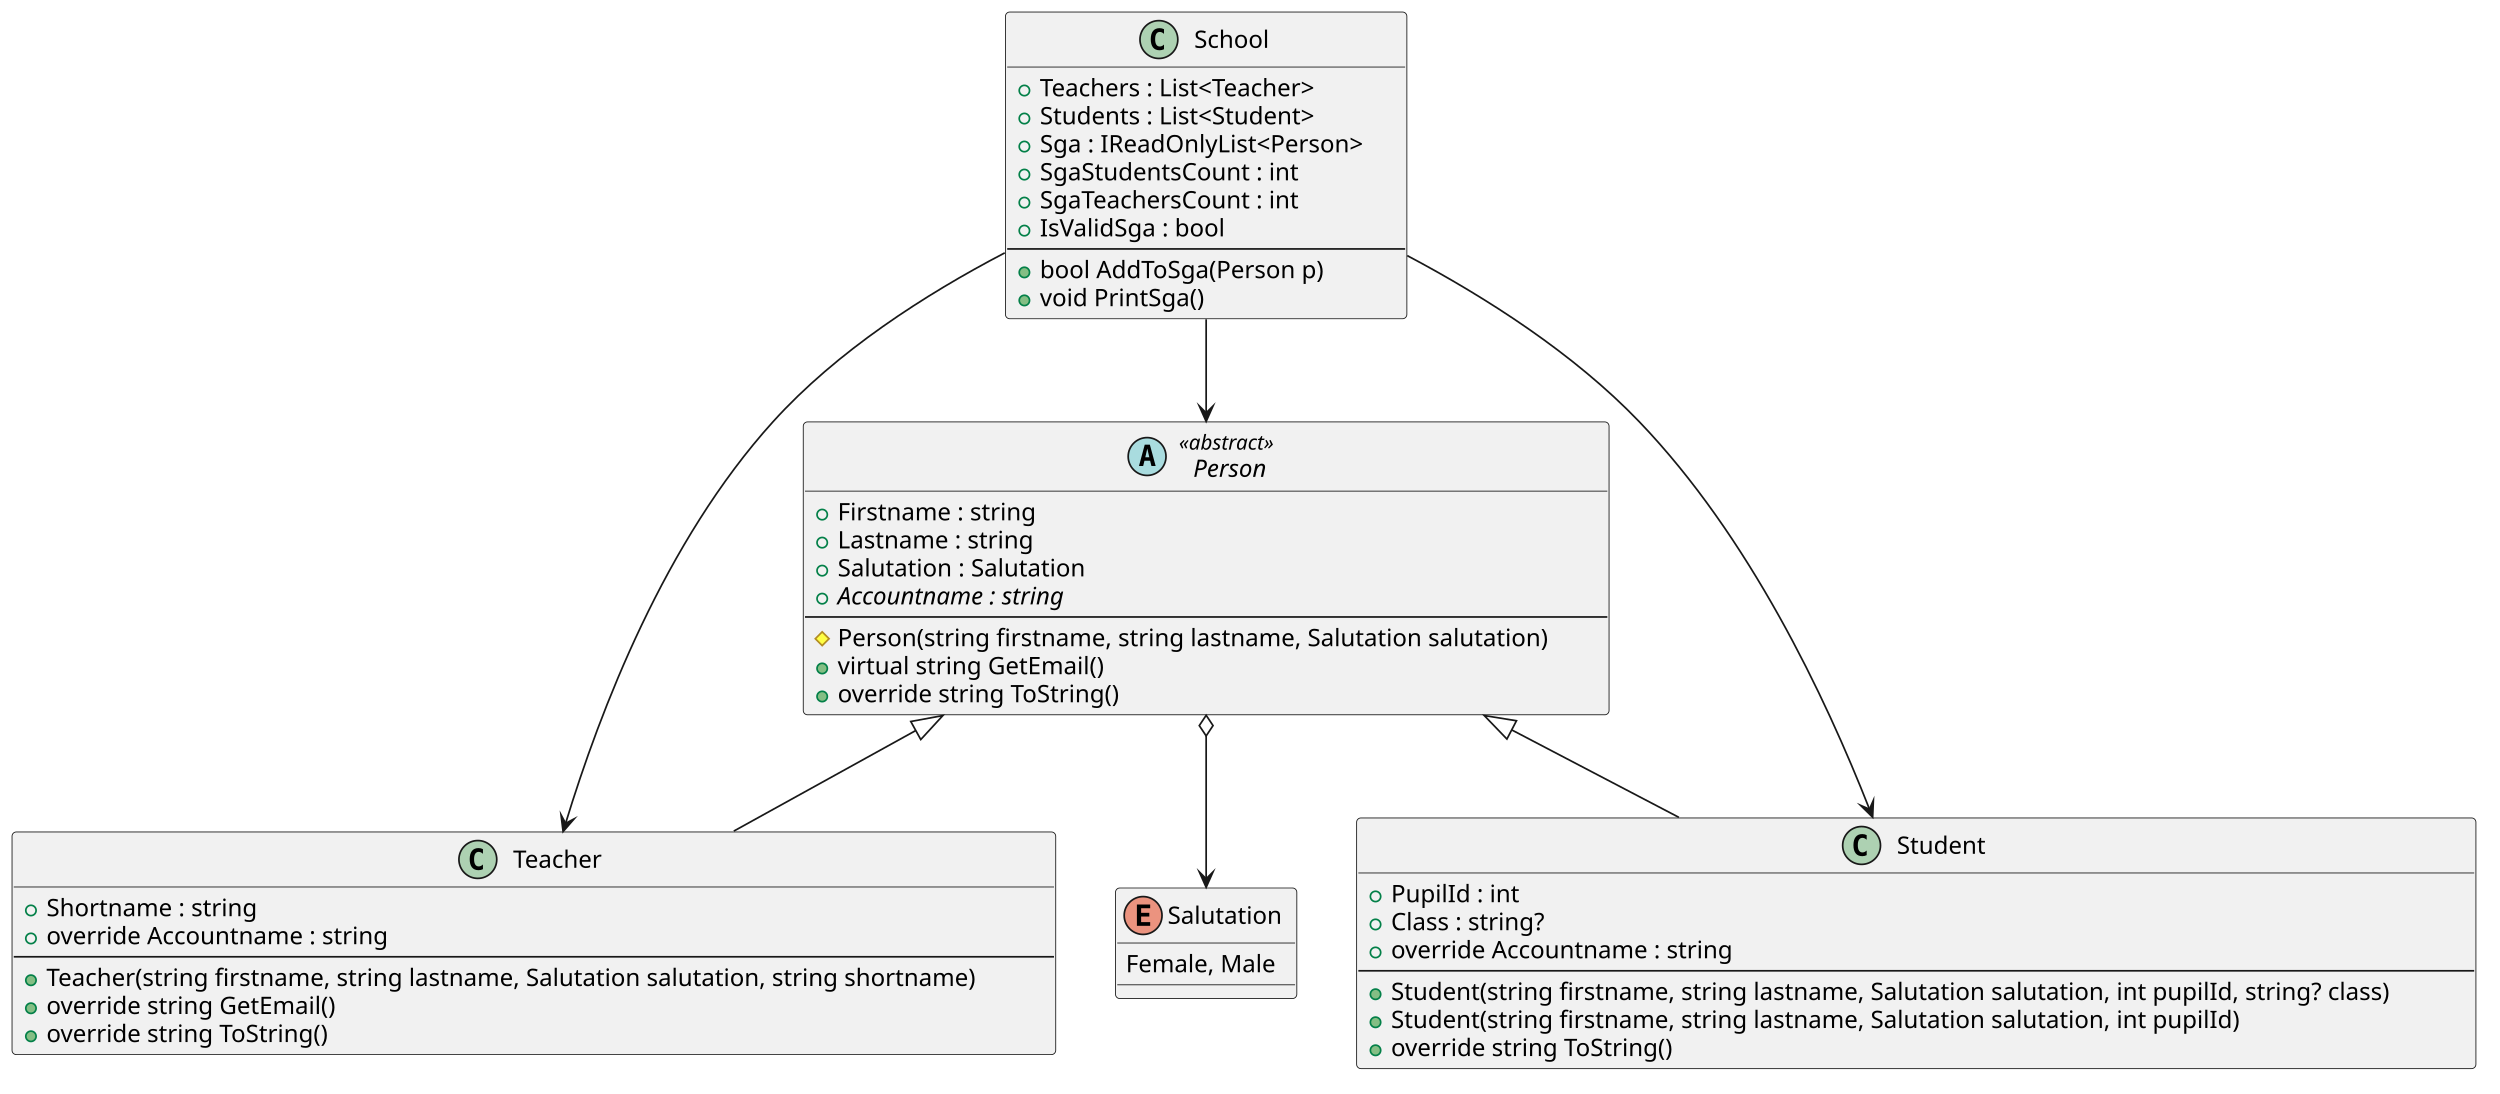
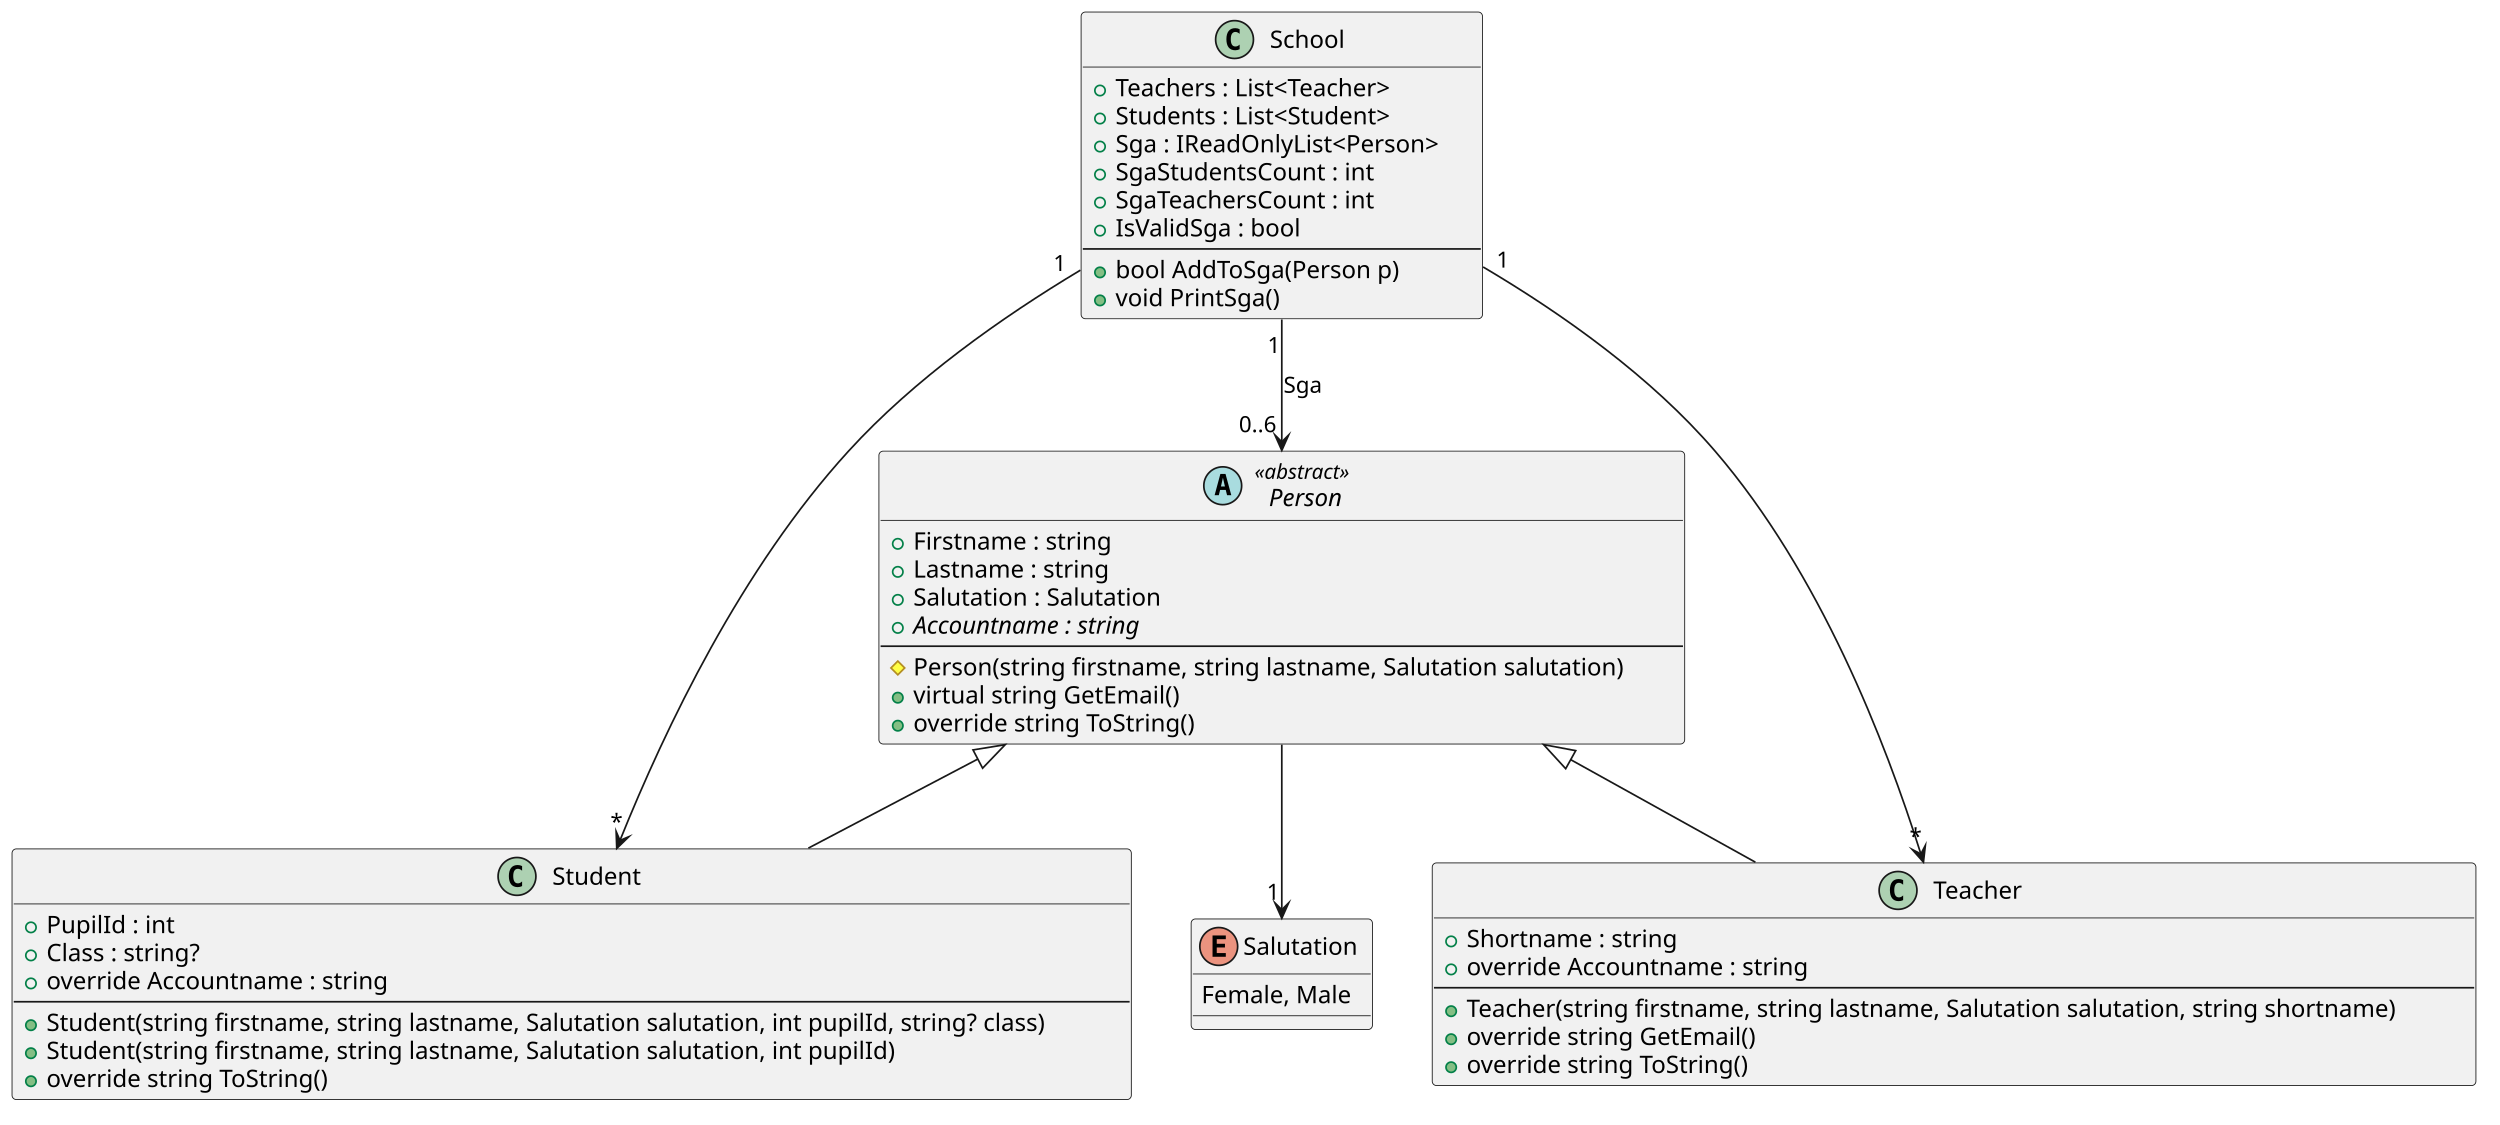
- <svg xmlns="http://www.w3.org/2000/svg" contentStyleType="text/css" data-diagram-type="CLASS" height="636px" preserveAspectRatio="none" style="width:1454px;height:636px;background:#FFFFFF;" version="1.1" viewBox="0 0 1454 636" width="1454px" zoomAndPan="magnify">
+ <svg xmlns="http://www.w3.org/2000/svg" contentStyleType="text/css" data-diagram-type="CLASS" height="654px" preserveAspectRatio="none" style="width:1454px;height:654px;background:#FFFFFF;" version="1.1" viewBox="0 0 1454 654" width="1454px" zoomAndPan="magnify">
  <defs />
  <g>
    <g class="entity" data-qualified-name="Salutation" data-source-line="1" id="ent0001">
-       <rect fill="#F1F1F1" height="64.297" rx="2.5" ry="2.5" style="stroke:#181818;stroke-width:0.5;" width="105.447" x="648.78" y="516.46" />
-       <ellipse cx="664.83" cy="532.46" fill="#EB937F" rx="11" ry="11" style="stroke:#181818;stroke-width:1;" />
-       <path d="M668.939,538.46 L661.221,538.46 L661.221,526.069 L668.939,526.069 L668.939,528.226 L663.674,528.226 L663.674,530.898 L668.439,530.898 L668.439,533.054 L663.674,533.054 L663.674,536.304 L668.939,536.304 L668.939,538.46 Z " fill="#000000" />
-       <text fill="#000000" font-family="sans-serif" font-size="14" lengthAdjust="spacing" textLength="71.114" x="679.063" y="537.307">Salutation</text>
-       <line style="stroke:#181818;stroke-width:0.5;" x1="649.78" x2="753.227" y1="548.46" y2="548.46" />
-       <text fill="#000000" font-family="sans-serif" font-size="14" lengthAdjust="spacing" textLength="93.447" x="654.78" y="565.455">Female, Male</text>
-       <line style="stroke:#181818;stroke-width:0.5;" x1="649.78" x2="753.227" y1="572.757" y2="572.757" />
+       <rect fill="#F1F1F1" height="64.297" rx="2.5" ry="2.5" style="stroke:#181818;stroke-width:0.5;" width="105.447" x="692.77" y="534.46" />
+       <ellipse cx="708.82" cy="550.46" fill="#EB937F" rx="11" ry="11" style="stroke:#181818;stroke-width:1;" />
+       <path d="M712.929,556.46 L705.211,556.46 L705.211,544.069 L712.929,544.069 L712.929,546.226 L707.664,546.226 L707.664,548.898 L712.429,548.898 L712.429,551.054 L707.664,551.054 L707.664,554.304 L712.929,554.304 L712.929,556.46 Z " fill="#000000" />
+       <text fill="#000000" font-family="sans-serif" font-size="14" lengthAdjust="spacing" textLength="71.114" x="723.053" y="555.307">Salutation</text>
+       <line style="stroke:#181818;stroke-width:0.5;" x1="693.77" x2="797.217" y1="566.46" y2="566.46" />
+       <text fill="#000000" font-family="sans-serif" font-size="14" lengthAdjust="spacing" textLength="93.447" x="698.77" y="583.455">Female, Male</text>
+       <line style="stroke:#181818;stroke-width:0.5;" x1="693.77" x2="797.217" y1="590.757" y2="590.757" />
    </g>
    <g class="entity" data-qualified-name="Person" data-source-line="5" id="ent0002">
-       <rect fill="#F1F1F1" height="170.344" rx="2.5" ry="2.5" style="stroke:#181818;stroke-width:0.5;" width="468.647" x="467.18" y="245.38" />
-       <ellipse cx="667.153" cy="265.513" fill="#A9DCDF" rx="11" ry="11" style="stroke:#181818;stroke-width:1;" />
-       <path d="M667.263,260.857 L666.106,265.935 L668.434,265.935 L667.263,260.857 Z M665.778,258.622 L668.763,258.622 L672.122,271.013 L669.669,271.013 L668.903,267.95 L665.622,267.95 L664.872,271.013 L662.434,271.013 L665.778,258.622 Z " fill="#000000" />
-       <text fill="#000000" font-family="sans-serif" font-size="12" font-style="italic" lengthAdjust="spacing" textLength="64.201" x="685.653" y="261.519">«abstract»</text>
-       <text fill="#000000" font-family="sans-serif" font-size="14" font-style="italic" lengthAdjust="spacing" textLength="47.544" x="693.982" y="277.344">Person</text>
-       <line style="stroke:#181818;stroke-width:0.5;" x1="468.18" x2="934.827" y1="285.646" y2="285.646" />
+       <rect fill="#F1F1F1" height="170.344" rx="2.5" ry="2.5" style="stroke:#181818;stroke-width:0.5;" width="468.647" x="511.17" y="262.38" />
+       <ellipse cx="711.143" cy="282.513" fill="#A9DCDF" rx="11" ry="11" style="stroke:#181818;stroke-width:1;" />
+       <path d="M711.253,277.857 L710.096,282.935 L712.424,282.935 L711.253,277.857 Z M709.768,275.622 L712.753,275.622 L716.112,288.013 L713.659,288.013 L712.893,284.95 L709.612,284.95 L708.862,288.013 L706.424,288.013 L709.768,275.622 Z " fill="#000000" />
+       <text fill="#000000" font-family="sans-serif" font-size="12" font-style="italic" lengthAdjust="spacing" textLength="64.201" x="729.643" y="278.519">«abstract»</text>
+       <text fill="#000000" font-family="sans-serif" font-size="14" font-style="italic" lengthAdjust="spacing" textLength="47.544" x="737.972" y="294.344">Person</text>
+       <line style="stroke:#181818;stroke-width:0.5;" x1="512.17" x2="978.817" y1="302.646" y2="302.646" />
      <g data-visibility-modifier="PUBLIC_FIELD">
-         <ellipse cx="478.18" cy="299.294" fill="none" rx="3" ry="3" style="stroke:#038048;stroke-width:1;" />
+         <ellipse cx="522.17" cy="316.294" fill="none" rx="3" ry="3" style="stroke:#038048;stroke-width:1;" />
      </g>
-       <text fill="#000000" font-family="sans-serif" font-size="14" lengthAdjust="spacing" textLength="123.99" x="487.18" y="302.641">Firstname : string</text>
+       <text fill="#000000" font-family="sans-serif" font-size="14" lengthAdjust="spacing" textLength="123.99" x="531.17" y="319.641">Firstname : string</text>
      <g data-visibility-modifier="PUBLIC_FIELD">
-         <ellipse cx="478.18" cy="315.591" fill="none" rx="3" ry="3" style="stroke:#038048;stroke-width:1;" />
+         <ellipse cx="522.17" cy="332.591" fill="none" rx="3" ry="3" style="stroke:#038048;stroke-width:1;" />
      </g>
-       <text fill="#000000" font-family="sans-serif" font-size="14" lengthAdjust="spacing" textLength="122.671" x="487.18" y="318.938">Lastname : string</text>
+       <text fill="#000000" font-family="sans-serif" font-size="14" lengthAdjust="spacing" textLength="122.671" x="531.17" y="335.938">Lastname : string</text>
      <g data-visibility-modifier="PUBLIC_FIELD">
-         <ellipse cx="478.18" cy="331.888" fill="none" rx="3" ry="3" style="stroke:#038048;stroke-width:1;" />
+         <ellipse cx="522.17" cy="348.888" fill="none" rx="3" ry="3" style="stroke:#038048;stroke-width:1;" />
      </g>
-       <text fill="#000000" font-family="sans-serif" font-size="14" lengthAdjust="spacing" textLength="155.846" x="487.18" y="335.235">Salutation : Salutation</text>
+       <text fill="#000000" font-family="sans-serif" font-size="14" lengthAdjust="spacing" textLength="155.846" x="531.17" y="352.235">Salutation : Salutation</text>
      <g data-visibility-modifier="PUBLIC_FIELD">
-         <ellipse cx="478.18" cy="348.185" fill="none" rx="3" ry="3" style="stroke:#038048;stroke-width:1;" />
+         <ellipse cx="522.17" cy="365.185" fill="none" rx="3" ry="3" style="stroke:#038048;stroke-width:1;" />
      </g>
-       <text fill="#000000" font-family="sans-serif" font-size="14" font-style="italic" lengthAdjust="spacing" textLength="150.281" x="487.18" y="351.531">Accountname : string</text>
-       <line style="stroke:#181818;stroke-width:1;" x1="468.18" x2="934.827" y1="358.833" y2="358.833" />
+       <text fill="#000000" font-family="sans-serif" font-size="14" font-style="italic" lengthAdjust="spacing" textLength="150.281" x="531.17" y="368.531">Accountname : string</text>
+       <line style="stroke:#181818;stroke-width:1;" x1="512.17" x2="978.817" y1="375.833" y2="375.833" />
      <g data-visibility-modifier="PROTECTED_METHOD">
-         <polygon fill="#FFFF44" points="478.18,367.482,482.18,371.482,478.18,375.482,474.18,371.482" style="stroke:#B38D22;stroke-width:1;stroke-linejoin:miter;stroke-miterlimit:10;" />
+         <polygon fill="#FFFF44" points="522.17,384.482,526.17,388.482,522.17,392.482,518.17,388.482" style="stroke:#B38D22;stroke-width:1;stroke-linejoin:miter;stroke-miterlimit:10;" />
      </g>
-       <text fill="#000000" font-family="sans-serif" font-size="14" lengthAdjust="spacing" textLength="442.647" x="487.18" y="375.828">Person(string firstname, string lastname, Salutation salutation)</text>
+       <text fill="#000000" font-family="sans-serif" font-size="14" lengthAdjust="spacing" textLength="442.647" x="531.17" y="392.828">Person(string firstname, string lastname, Salutation salutation)</text>
      <g data-visibility-modifier="PUBLIC_METHOD">
-         <ellipse cx="478.18" cy="388.778" fill="#84BE84" rx="3" ry="3" style="stroke:#038048;stroke-width:1;" />
+         <ellipse cx="522.17" cy="405.778" fill="#84BE84" rx="3" ry="3" style="stroke:#038048;stroke-width:1;" />
      </g>
-       <text fill="#000000" font-family="sans-serif" font-size="14" lengthAdjust="spacing" textLength="168.567" x="487.18" y="392.125">virtual string GetEmail()</text>
+       <text fill="#000000" font-family="sans-serif" font-size="14" lengthAdjust="spacing" textLength="168.567" x="531.17" y="409.125">virtual string GetEmail()</text>
      <g data-visibility-modifier="PUBLIC_METHOD">
-         <ellipse cx="478.18" cy="405.075" fill="#84BE84" rx="3" ry="3" style="stroke:#038048;stroke-width:1;" />
+         <ellipse cx="522.17" cy="422.075" fill="#84BE84" rx="3" ry="3" style="stroke:#038048;stroke-width:1;" />
      </g>
-       <text fill="#000000" font-family="sans-serif" font-size="14" lengthAdjust="spacing" textLength="177.276" x="487.18" y="408.422">override string ToString()</text>
+       <text fill="#000000" font-family="sans-serif" font-size="14" lengthAdjust="spacing" textLength="177.276" x="531.17" y="425.422">override string ToString()</text>
    </g>
    <g class="entity" data-qualified-name="Teacher" data-source-line="18" id="ent0004">
-       <rect fill="#F1F1F1" height="129.484" rx="2.5" ry="2.5" style="stroke:#181818;stroke-width:0.5;" width="607.007" x="7" y="483.87" />
-       <ellipse cx="277.912" cy="499.87" fill="#ADD1B2" rx="11" ry="11" style="stroke:#181818;stroke-width:1;" />
-       <path d="M280.88,505.511 Q280.302,505.808 279.662,505.948 Q279.021,506.104 278.318,506.104 Q275.818,506.104 274.49,504.464 Q273.177,502.808 273.177,499.683 Q273.177,496.558 274.49,494.901 Q275.818,493.245 278.318,493.245 Q279.021,493.245 279.662,493.401 Q280.318,493.558 280.88,493.854 L280.88,496.573 Q280.255,495.995 279.662,495.729 Q279.068,495.448 278.443,495.448 Q277.099,495.448 276.412,496.526 Q275.724,497.589 275.724,499.683 Q275.724,501.776 276.412,502.854 Q277.099,503.917 278.443,503.917 Q279.068,503.917 279.662,503.651 Q280.255,503.37 280.88,502.792 L280.88,505.511 Z " fill="#000000" />
-       <text fill="#000000" font-family="sans-serif" font-size="14" lengthAdjust="spacing" textLength="56.684" x="298.412" y="504.717">Teacher</text>
-       <line style="stroke:#181818;stroke-width:0.5;" x1="8" x2="613.007" y1="515.87" y2="515.87" />
+       <rect fill="#F1F1F1" height="129.484" rx="2.5" ry="2.5" style="stroke:#181818;stroke-width:0.5;" width="607.007" x="832.99" y="501.87" />
+       <ellipse cx="1103.902" cy="517.87" fill="#ADD1B2" rx="11" ry="11" style="stroke:#181818;stroke-width:1;" />
+       <path d="M1106.87,523.511 Q1106.292,523.808 1105.652,523.948 Q1105.011,524.104 1104.308,524.104 Q1101.808,524.104 1100.48,522.464 Q1099.167,520.808 1099.167,517.683 Q1099.167,514.558 1100.48,512.901 Q1101.808,511.245 1104.308,511.245 Q1105.011,511.245 1105.652,511.401 Q1106.308,511.558 1106.87,511.854 L1106.87,514.573 Q1106.245,513.995 1105.652,513.729 Q1105.058,513.448 1104.433,513.448 Q1103.089,513.448 1102.402,514.526 Q1101.714,515.589 1101.714,517.683 Q1101.714,519.776 1102.402,520.854 Q1103.089,521.917 1104.433,521.917 Q1105.058,521.917 1105.652,521.651 Q1106.245,521.37 1106.87,520.792 L1106.87,523.511 Z " fill="#000000" />
+       <text fill="#000000" font-family="sans-serif" font-size="14" lengthAdjust="spacing" textLength="56.684" x="1124.402" y="522.717">Teacher</text>
+       <line style="stroke:#181818;stroke-width:0.5;" x1="833.99" x2="1438.997" y1="533.87" y2="533.87" />
      <g data-visibility-modifier="PUBLIC_FIELD">
-         <ellipse cx="18" cy="529.518" fill="none" rx="3" ry="3" style="stroke:#038048;stroke-width:1;" />
+         <ellipse cx="843.99" cy="547.518" fill="none" rx="3" ry="3" style="stroke:#038048;stroke-width:1;" />
      </g>
-       <text fill="#000000" font-family="sans-serif" font-size="14" lengthAdjust="spacing" textLength="131.079" x="27" y="532.865">Shortname : string</text>
+       <text fill="#000000" font-family="sans-serif" font-size="14" lengthAdjust="spacing" textLength="131.079" x="852.99" y="550.865">Shortname : string</text>
      <g data-visibility-modifier="PUBLIC_FIELD">
-         <ellipse cx="18" cy="545.815" fill="none" rx="3" ry="3" style="stroke:#038048;stroke-width:1;" />
+         <ellipse cx="843.99" cy="563.815" fill="none" rx="3" ry="3" style="stroke:#038048;stroke-width:1;" />
      </g>
-       <text fill="#000000" font-family="sans-serif" font-size="14" lengthAdjust="spacing" textLength="213.097" x="27" y="549.162">override Accountname : string</text>
-       <line style="stroke:#181818;stroke-width:1;" x1="8" x2="613.007" y1="556.464" y2="556.464" />
+       <text fill="#000000" font-family="sans-serif" font-size="14" lengthAdjust="spacing" textLength="213.097" x="852.99" y="567.162">override Accountname : string</text>
+       <line style="stroke:#181818;stroke-width:1;" x1="833.99" x2="1438.997" y1="574.464" y2="574.464" />
      <g data-visibility-modifier="PUBLIC_METHOD">
-         <ellipse cx="18" cy="570.112" fill="#84BE84" rx="3" ry="3" style="stroke:#038048;stroke-width:1;" />
+         <ellipse cx="843.99" cy="588.112" fill="#84BE84" rx="3" ry="3" style="stroke:#038048;stroke-width:1;" />
      </g>
-       <text fill="#000000" font-family="sans-serif" font-size="14" lengthAdjust="spacing" textLength="581.007" x="27" y="573.459">Teacher(string firstname, string lastname, Salutation salutation, string shortname)</text>
+       <text fill="#000000" font-family="sans-serif" font-size="14" lengthAdjust="spacing" textLength="581.007" x="852.99" y="591.459">Teacher(string firstname, string lastname, Salutation salutation, string shortname)</text>
      <g data-visibility-modifier="PUBLIC_METHOD">
-         <ellipse cx="18" cy="586.409" fill="#84BE84" rx="3" ry="3" style="stroke:#038048;stroke-width:1;" />
+         <ellipse cx="843.99" cy="604.409" fill="#84BE84" rx="3" ry="3" style="stroke:#038048;stroke-width:1;" />
      </g>
-       <text fill="#000000" font-family="sans-serif" font-size="14" lengthAdjust="spacing" textLength="182.171" x="27" y="589.756">override string GetEmail()</text>
+       <text fill="#000000" font-family="sans-serif" font-size="14" lengthAdjust="spacing" textLength="182.171" x="852.99" y="607.756">override string GetEmail()</text>
      <g data-visibility-modifier="PUBLIC_METHOD">
-         <ellipse cx="18" cy="602.706" fill="#84BE84" rx="3" ry="3" style="stroke:#038048;stroke-width:1;" />
+         <ellipse cx="843.99" cy="620.706" fill="#84BE84" rx="3" ry="3" style="stroke:#038048;stroke-width:1;" />
      </g>
-       <text fill="#000000" font-family="sans-serif" font-size="14" lengthAdjust="spacing" textLength="177.276" x="27" y="606.053">override string ToString()</text>
+       <text fill="#000000" font-family="sans-serif" font-size="14" lengthAdjust="spacing" textLength="177.276" x="852.99" y="624.053">override string ToString()</text>
    </g>
    <g class="entity" data-qualified-name="Student" data-source-line="28" id="ent0005">
-       <rect fill="#F1F1F1" height="145.781" rx="2.5" ry="2.5" style="stroke:#181818;stroke-width:0.5;" width="650.982" x="789.01" y="475.72" />
-       <ellipse cx="1082.696" cy="491.72" fill="#ADD1B2" rx="11" ry="11" style="stroke:#181818;stroke-width:1;" />
-       <path d="M1085.664,497.361 Q1085.086,497.658 1084.446,497.798 Q1083.805,497.954 1083.102,497.954 Q1080.602,497.954 1079.274,496.314 Q1077.961,494.658 1077.961,491.533 Q1077.961,488.408 1079.274,486.751 Q1080.602,485.095 1083.102,485.095 Q1083.805,485.095 1084.446,485.251 Q1085.102,485.408 1085.664,485.704 L1085.664,488.423 Q1085.039,487.845 1084.446,487.579 Q1083.852,487.298 1083.227,487.298 Q1081.883,487.298 1081.196,488.376 Q1080.508,489.439 1080.508,491.533 Q1080.508,493.626 1081.196,494.704 Q1081.883,495.767 1083.227,495.767 Q1083.852,495.767 1084.446,495.501 Q1085.039,495.22 1085.664,494.642 L1085.664,497.361 Z " fill="#000000" />
-       <text fill="#000000" font-family="sans-serif" font-size="14" lengthAdjust="spacing" textLength="55.111" x="1103.196" y="496.567">Student</text>
-       <line style="stroke:#181818;stroke-width:0.5;" x1="790.01" x2="1438.992" y1="507.72" y2="507.72" />
+       <rect fill="#F1F1F1" height="145.781" rx="2.5" ry="2.5" style="stroke:#181818;stroke-width:0.5;" width="650.982" x="7" y="493.72" />
+       <ellipse cx="300.685" cy="509.72" fill="#ADD1B2" rx="11" ry="11" style="stroke:#181818;stroke-width:1;" />
+       <path d="M303.654,515.361 Q303.076,515.658 302.435,515.798 Q301.795,515.954 301.092,515.954 Q298.592,515.954 297.264,514.314 Q295.951,512.658 295.951,509.533 Q295.951,506.408 297.264,504.751 Q298.592,503.095 301.092,503.095 Q301.795,503.095 302.435,503.251 Q303.092,503.408 303.654,503.704 L303.654,506.423 Q303.029,505.845 302.435,505.579 Q301.842,505.298 301.217,505.298 Q299.873,505.298 299.185,506.376 Q298.498,507.439 298.498,509.533 Q298.498,511.626 299.185,512.704 Q299.873,513.767 301.217,513.767 Q301.842,513.767 302.435,513.501 Q303.029,513.22 303.654,512.642 L303.654,515.361 Z " fill="#000000" />
+       <text fill="#000000" font-family="sans-serif" font-size="14" lengthAdjust="spacing" textLength="55.111" x="321.185" y="514.567">Student</text>
+       <line style="stroke:#181818;stroke-width:0.5;" x1="8" x2="656.982" y1="525.72" y2="525.72" />
      <g data-visibility-modifier="PUBLIC_FIELD">
-         <ellipse cx="800.01" cy="521.368" fill="none" rx="3" ry="3" style="stroke:#038048;stroke-width:1;" />
+         <ellipse cx="18" cy="539.368" fill="none" rx="3" ry="3" style="stroke:#038048;stroke-width:1;" />
      </g>
-       <text fill="#000000" font-family="sans-serif" font-size="14" lengthAdjust="spacing" textLength="78.866" x="809.01" y="524.715">PupilId : int</text>
+       <text fill="#000000" font-family="sans-serif" font-size="14" lengthAdjust="spacing" textLength="78.866" x="27" y="542.715">PupilId : int</text>
      <g data-visibility-modifier="PUBLIC_FIELD">
-         <ellipse cx="800.01" cy="537.665" fill="none" rx="3" ry="3" style="stroke:#038048;stroke-width:1;" />
+         <ellipse cx="18" cy="555.665" fill="none" rx="3" ry="3" style="stroke:#038048;stroke-width:1;" />
      </g>
-       <text fill="#000000" font-family="sans-serif" font-size="14" lengthAdjust="spacing" textLength="98.068" x="809.01" y="541.012">Class : string?</text>
+       <text fill="#000000" font-family="sans-serif" font-size="14" lengthAdjust="spacing" textLength="98.068" x="27" y="559.012">Class : string?</text>
      <g data-visibility-modifier="PUBLIC_FIELD">
-         <ellipse cx="800.01" cy="553.962" fill="none" rx="3" ry="3" style="stroke:#038048;stroke-width:1;" />
+         <ellipse cx="18" cy="571.962" fill="none" rx="3" ry="3" style="stroke:#038048;stroke-width:1;" />
      </g>
-       <text fill="#000000" font-family="sans-serif" font-size="14" lengthAdjust="spacing" textLength="213.097" x="809.01" y="557.309">override Accountname : string</text>
-       <line style="stroke:#181818;stroke-width:1;" x1="790.01" x2="1438.992" y1="564.611" y2="564.611" />
+       <text fill="#000000" font-family="sans-serif" font-size="14" lengthAdjust="spacing" textLength="213.097" x="27" y="575.309">override Accountname : string</text>
+       <line style="stroke:#181818;stroke-width:1;" x1="8" x2="656.982" y1="582.611" y2="582.611" />
      <g data-visibility-modifier="PUBLIC_METHOD">
-         <ellipse cx="800.01" cy="578.259" fill="#84BE84" rx="3" ry="3" style="stroke:#038048;stroke-width:1;" />
+         <ellipse cx="18" cy="596.259" fill="#84BE84" rx="3" ry="3" style="stroke:#038048;stroke-width:1;" />
      </g>
-       <text fill="#000000" font-family="sans-serif" font-size="14" lengthAdjust="spacing" textLength="624.982" x="809.01" y="581.606">Student(string firstname, string lastname, Salutation salutation, int pupilId, string? class)</text>
+       <text fill="#000000" font-family="sans-serif" font-size="14" lengthAdjust="spacing" textLength="624.982" x="27" y="599.606">Student(string firstname, string lastname, Salutation salutation, int pupilId, string? class)</text>
      <g data-visibility-modifier="PUBLIC_METHOD">
-         <ellipse cx="800.01" cy="594.556" fill="#84BE84" rx="3" ry="3" style="stroke:#038048;stroke-width:1;" />
+         <ellipse cx="18" cy="612.556" fill="#84BE84" rx="3" ry="3" style="stroke:#038048;stroke-width:1;" />
      </g>
-       <text fill="#000000" font-family="sans-serif" font-size="14" lengthAdjust="spacing" textLength="529.259" x="809.01" y="597.903">Student(string firstname, string lastname, Salutation salutation, int pupilId)</text>
+       <text fill="#000000" font-family="sans-serif" font-size="14" lengthAdjust="spacing" textLength="529.259" x="27" y="615.903">Student(string firstname, string lastname, Salutation salutation, int pupilId)</text>
      <g data-visibility-modifier="PUBLIC_METHOD">
-         <ellipse cx="800.01" cy="610.853" fill="#84BE84" rx="3" ry="3" style="stroke:#038048;stroke-width:1;" />
+         <ellipse cx="18" cy="628.853" fill="#84BE84" rx="3" ry="3" style="stroke:#038048;stroke-width:1;" />
      </g>
-       <text fill="#000000" font-family="sans-serif" font-size="14" lengthAdjust="spacing" textLength="177.276" x="809.01" y="614.199">override string ToString()</text>
+       <text fill="#000000" font-family="sans-serif" font-size="14" lengthAdjust="spacing" textLength="177.276" x="27" y="632.199">override string ToString()</text>
    </g>
    <g class="entity" data-qualified-name="School" data-source-line="42" id="ent0010">
-       <rect fill="#F1F1F1" height="178.375" rx="2.5" ry="2.5" style="stroke:#181818;stroke-width:0.5;" width="233.45" x="584.78" y="7" />
-       <ellipse cx="674.016" cy="23" fill="#ADD1B2" rx="11" ry="11" style="stroke:#181818;stroke-width:1;" />
-       <path d="M676.985,28.641 Q676.407,28.938 675.766,29.078 Q675.126,29.234 674.423,29.234 Q671.923,29.234 670.595,27.594 Q669.282,25.938 669.282,22.812 Q669.282,19.688 670.595,18.031 Q671.923,16.375 674.423,16.375 Q675.126,16.375 675.766,16.531 Q676.423,16.688 676.985,16.984 L676.985,19.703 Q676.36,19.125 675.766,18.859 Q675.173,18.578 674.548,18.578 Q673.204,18.578 672.516,19.656 Q671.829,20.719 671.829,22.812 Q671.829,24.906 672.516,25.984 Q673.204,27.047 674.548,27.047 Q675.173,27.047 675.766,26.781 Q676.36,26.5 676.985,25.922 L676.985,28.641 Z " fill="#000000" />
-       <text fill="#000000" font-family="sans-serif" font-size="14" lengthAdjust="spacing" textLength="46.477" x="694.516" y="27.847">School</text>
-       <line style="stroke:#181818;stroke-width:0.5;" x1="585.78" x2="817.23" y1="39" y2="39" />
+       <rect fill="#F1F1F1" height="178.375" rx="2.5" ry="2.5" style="stroke:#181818;stroke-width:0.5;" width="233.45" x="628.77" y="7" />
+       <ellipse cx="718.006" cy="23" fill="#ADD1B2" rx="11" ry="11" style="stroke:#181818;stroke-width:1;" />
+       <path d="M720.975,28.641 Q720.397,28.938 719.756,29.078 Q719.116,29.234 718.413,29.234 Q715.913,29.234 714.585,27.594 Q713.272,25.938 713.272,22.812 Q713.272,19.688 714.585,18.031 Q715.913,16.375 718.413,16.375 Q719.116,16.375 719.756,16.531 Q720.413,16.688 720.975,16.984 L720.975,19.703 Q720.35,19.125 719.756,18.859 Q719.163,18.578 718.538,18.578 Q717.194,18.578 716.506,19.656 Q715.819,20.719 715.819,22.812 Q715.819,24.906 716.506,25.984 Q717.194,27.047 718.538,27.047 Q719.163,27.047 719.756,26.781 Q720.35,26.5 720.975,25.922 L720.975,28.641 Z " fill="#000000" />
+       <text fill="#000000" font-family="sans-serif" font-size="14" lengthAdjust="spacing" textLength="46.477" x="738.506" y="27.847">School</text>
+       <line style="stroke:#181818;stroke-width:0.5;" x1="629.77" x2="861.22" y1="39" y2="39" />
      <g data-visibility-modifier="PUBLIC_FIELD">
-         <ellipse cx="595.78" cy="52.648" fill="none" rx="3" ry="3" style="stroke:#038048;stroke-width:1;" />
+         <ellipse cx="639.77" cy="52.648" fill="none" rx="3" ry="3" style="stroke:#038048;stroke-width:1;" />
      </g>
-       <text fill="#000000" font-family="sans-serif" font-size="14" lengthAdjust="spacing" textLength="182.212" x="604.78" y="55.995">Teachers : List&lt;Teacher&gt;</text>
+       <text fill="#000000" font-family="sans-serif" font-size="14" lengthAdjust="spacing" textLength="182.212" x="648.77" y="55.995">Teachers : List&lt;Teacher&gt;</text>
      <g data-visibility-modifier="PUBLIC_FIELD">
-         <ellipse cx="595.78" cy="68.945" fill="none" rx="3" ry="3" style="stroke:#038048;stroke-width:1;" />
+         <ellipse cx="639.77" cy="68.945" fill="none" rx="3" ry="3" style="stroke:#038048;stroke-width:1;" />
      </g>
-       <text fill="#000000" font-family="sans-serif" font-size="14" lengthAdjust="spacing" textLength="179.067" x="604.78" y="72.292">Students : List&lt;Student&gt;</text>
+       <text fill="#000000" font-family="sans-serif" font-size="14" lengthAdjust="spacing" textLength="179.067" x="648.77" y="72.292">Students : List&lt;Student&gt;</text>
      <g data-visibility-modifier="PUBLIC_FIELD">
-         <ellipse cx="595.78" cy="85.242" fill="none" rx="3" ry="3" style="stroke:#038048;stroke-width:1;" />
+         <ellipse cx="639.77" cy="85.242" fill="none" rx="3" ry="3" style="stroke:#038048;stroke-width:1;" />
      </g>
-       <text fill="#000000" font-family="sans-serif" font-size="14" lengthAdjust="spacing" textLength="207.45" x="604.78" y="88.589">Sga : IReadOnlyList&lt;Person&gt;</text>
+       <text fill="#000000" font-family="sans-serif" font-size="14" lengthAdjust="spacing" textLength="207.45" x="648.77" y="88.589">Sga : IReadOnlyList&lt;Person&gt;</text>
      <g data-visibility-modifier="PUBLIC_FIELD">
-         <ellipse cx="595.78" cy="101.539" fill="none" rx="3" ry="3" style="stroke:#038048;stroke-width:1;" />
+         <ellipse cx="639.77" cy="101.539" fill="none" rx="3" ry="3" style="stroke:#038048;stroke-width:1;" />
      </g>
-       <text fill="#000000" font-family="sans-serif" font-size="14" lengthAdjust="spacing" textLength="162.203" x="604.78" y="104.886">SgaStudentsCount : int</text>
+       <text fill="#000000" font-family="sans-serif" font-size="14" lengthAdjust="spacing" textLength="162.203" x="648.77" y="104.886">SgaStudentsCount : int</text>
      <g data-visibility-modifier="PUBLIC_FIELD">
-         <ellipse cx="595.78" cy="117.836" fill="none" rx="3" ry="3" style="stroke:#038048;stroke-width:1;" />
+         <ellipse cx="639.77" cy="117.836" fill="none" rx="3" ry="3" style="stroke:#038048;stroke-width:1;" />
      </g>
-       <text fill="#000000" font-family="sans-serif" font-size="14" lengthAdjust="spacing" textLength="163.775" x="604.78" y="121.183">SgaTeachersCount : int</text>
+       <text fill="#000000" font-family="sans-serif" font-size="14" lengthAdjust="spacing" textLength="163.775" x="648.77" y="121.183">SgaTeachersCount : int</text>
      <g data-visibility-modifier="PUBLIC_FIELD">
-         <ellipse cx="595.78" cy="134.133" fill="none" rx="3" ry="3" style="stroke:#038048;stroke-width:1;" />
+         <ellipse cx="639.77" cy="134.133" fill="none" rx="3" ry="3" style="stroke:#038048;stroke-width:1;" />
      </g>
-       <text fill="#000000" font-family="sans-serif" font-size="14" lengthAdjust="spacing" textLength="116.122" x="604.78" y="137.48">IsValidSga : bool</text>
-       <line style="stroke:#181818;stroke-width:1;" x1="585.78" x2="817.23" y1="144.781" y2="144.781" />
+       <text fill="#000000" font-family="sans-serif" font-size="14" lengthAdjust="spacing" textLength="116.122" x="648.77" y="137.48">IsValidSga : bool</text>
+       <line style="stroke:#181818;stroke-width:1;" x1="629.77" x2="861.22" y1="144.781" y2="144.781" />
      <g data-visibility-modifier="PUBLIC_METHOD">
-         <ellipse cx="595.78" cy="158.43" fill="#84BE84" rx="3" ry="3" style="stroke:#038048;stroke-width:1;" />
+         <ellipse cx="639.77" cy="158.43" fill="#84BE84" rx="3" ry="3" style="stroke:#038048;stroke-width:1;" />
      </g>
-       <text fill="#000000" font-family="sans-serif" font-size="14" lengthAdjust="spacing" textLength="176.982" x="604.78" y="161.776">bool AddToSga(Person p)</text>
+       <text fill="#000000" font-family="sans-serif" font-size="14" lengthAdjust="spacing" textLength="176.982" x="648.77" y="161.776">bool AddToSga(Person p)</text>
      <g data-visibility-modifier="PUBLIC_METHOD">
-         <ellipse cx="595.78" cy="174.727" fill="#84BE84" rx="3" ry="3" style="stroke:#038048;stroke-width:1;" />
+         <ellipse cx="639.77" cy="174.727" fill="#84BE84" rx="3" ry="3" style="stroke:#038048;stroke-width:1;" />
      </g>
-       <text fill="#000000" font-family="sans-serif" font-size="14" lengthAdjust="spacing" textLength="103.804" x="604.78" y="178.073">void PrintSga()</text>
+       <text fill="#000000" font-family="sans-serif" font-size="14" lengthAdjust="spacing" textLength="103.804" x="648.77" y="178.073">void PrintSga()</text>
    </g>
-     <g class="link" data-entity-1="ent0002" data-entity-2="ent0001" data-link-type="aggregation" data-source-line="16" id="lnk3">
-       <path codeLine="16" d="M701.5,428.01 C701.5,463.16 701.5,484.81 701.5,511.08" fill="none" id="Person-Salutation" style="stroke:#181818;stroke-width:1;" />
-       <polygon fill="none" points="701.5,416.01,697.5,422.01,701.5,428.01,705.5,422.01,701.5,416.01" style="stroke:#181818;stroke-width:1;stroke-linejoin:miter;stroke-miterlimit:10;" />
-       <polygon fill="#181818" points="701.5,516.08,705.5,507.08,701.5,511.08,697.5,507.08,701.5,516.08" style="stroke:#181818;stroke-width:1;stroke-linejoin:miter;stroke-miterlimit:10;" />
+     <g class="link" data-entity-1="ent0002" data-entity-2="ent0001" data-link-type="dependency" data-source-line="16" id="lnk3">
+       <path codeLine="16" d="M745.49,433.09 C745.49,468.56 745.49,502.64 745.49,529.1" fill="none" id="Person-to-Salutation" style="stroke:#181818;stroke-width:1;" />
+       <polygon fill="#181818" points="745.49,534.1,749.49,525.1,745.49,529.1,741.49,525.1,745.49,534.1" style="stroke:#181818;stroke-width:1;stroke-linejoin:miter;stroke-miterlimit:10;" />
+       <text fill="#000000" font-family="sans-serif" font-size="13" lengthAdjust="spacing" textLength="8.271" x="736.729" y="523.303">1</text>
    </g>
    <g class="link" data-entity-1="ent0002" data-entity-2="ent0004" data-link-type="extension" data-source-line="39" id="lnk7">
-       <path codeLine="39" d="M532.614,424.873 C492.154,447.224 464.91,462.28 426.76,483.37" fill="none" id="Person-backto-Teacher" style="stroke:#181818;stroke-width:1;" />
-       <polygon fill="none" points="548.37,416.17,529.713,419.622,535.515,430.125,548.37,416.17" style="stroke:#181818;stroke-width:1;stroke-linejoin:miter;stroke-miterlimit:10;" />
+       <path codeLine="39" d="M913.517,441.827 C954.477,464.567 982.36,480.04 1020.95,501.47" fill="none" id="Person-backto-Teacher" style="stroke:#181818;stroke-width:1;" />
+       <polygon fill="none" points="897.78,433.09,910.605,447.073,916.43,436.581,897.78,433.09" style="stroke:#181818;stroke-width:1;stroke-linejoin:miter;stroke-miterlimit:10;" />
    </g>
    <g class="link" data-entity-1="ent0002" data-entity-2="ent0005" data-link-type="extension" data-source-line="40" id="lnk9">
-       <path codeLine="40" d="M879.2,424.512 C916.62,444.082 940.15,456.4 976.45,475.39" fill="none" id="Person-backto-Student" style="stroke:#181818;stroke-width:1;" />
-       <polygon fill="none" points="863.25,416.17,876.42,429.829,881.981,419.195,863.25,416.17" style="stroke:#181818;stroke-width:1;stroke-linejoin:miter;stroke-miterlimit:10;" />
+       <path codeLine="40" d="M568.697,441.465 C530.877,461.345 506.83,473.98 470.14,493.27" fill="none" id="Person-backto-Student" style="stroke:#181818;stroke-width:1;" />
+       <polygon fill="none" points="584.63,433.09,565.905,436.154,571.489,446.776,584.63,433.09" style="stroke:#181818;stroke-width:1;stroke-linejoin:miter;stroke-miterlimit:10;" />
    </g>
    <g class="link" data-entity-1="ent0010" data-entity-2="ent0004" data-link-type="dependency" data-source-line="55" id="lnk11">
-       <path codeLine="55" d="M584.36,147.07 C537.8,171.39 486.61,204.34 449.5,245.38 C386.66,314.88 349.101,412.908 328.951,478.878" fill="none" id="School-to-Teacher" style="stroke:#181818;stroke-width:1;" />
-       <polygon fill="#181818" points="327.49,483.66,333.945,476.221,328.951,478.878,326.293,473.884,327.49,483.66" style="stroke:#181818;stroke-width:1;stroke-linejoin:miter;stroke-miterlimit:10;" />
+       <path codeLine="55" d="M862.57,155.27 C909.11,182.78 960.32,219.14 997.49,262.38 C1058.56,333.4 1096.446,430.962 1117.176,496.682" fill="none" id="School-to-Teacher" style="stroke:#181818;stroke-width:1;" />
+       <polygon fill="#181818" points="1118.68,501.45,1119.787,491.664,1117.176,496.682,1112.158,494.07,1118.68,501.45" style="stroke:#181818;stroke-width:1;stroke-linejoin:miter;stroke-miterlimit:10;" />
+       <text fill="#000000" font-family="sans-serif" font-size="13" lengthAdjust="spacing" textLength="8.271" x="870.335" y="155.646">1</text>
+       <text fill="#000000" font-family="sans-serif" font-size="13" lengthAdjust="spacing" textLength="6.5" x="1110.559" y="491.031">*</text>
    </g>
    <g class="link" data-entity-1="ent0010" data-entity-2="ent0005" data-link-type="dependency" data-source-line="56" id="lnk12">
-       <path codeLine="56" d="M818.44,148.66 C864.56,173.1 915.48,205.72 953.5,245.38 C1017.48,312.11 1061.309,404.627 1087.299,470.647" fill="none" id="School-to-Student" style="stroke:#181818;stroke-width:1;" />
-       <polygon fill="#181818" points="1089.13,475.3,1089.555,465.46,1087.299,470.647,1082.111,468.391,1089.13,475.3" style="stroke:#181818;stroke-width:1;stroke-linejoin:miter;stroke-miterlimit:10;" />
+       <path codeLine="56" d="M628.37,157.12 C582.36,184.71 531.56,220.63 493.49,262.38 C431.14,330.75 387.07,423.083 360.57,488.813" fill="none" id="School-to-Student" style="stroke:#181818;stroke-width:1;" />
+       <polygon fill="#181818" points="358.7,493.45,365.775,486.599,360.57,488.813,358.355,483.607,358.7,493.45" style="stroke:#181818;stroke-width:1;stroke-linejoin:miter;stroke-miterlimit:10;" />
+       <text fill="#000000" font-family="sans-serif" font-size="13" lengthAdjust="spacing" textLength="8.271" x="612.619" y="157.614">1</text>
+       <text fill="#000000" font-family="sans-serif" font-size="13" lengthAdjust="spacing" textLength="6.5" x="355.009" y="482.583">*</text>
    </g>
    <g class="link" data-entity-1="ent0010" data-entity-2="ent0002" data-link-type="dependency" data-source-line="57" id="lnk13">
-       <path codeLine="57" d="M701.5,185.7 C701.5,205.19 701.5,220.79 701.5,240.12" fill="none" id="School-to-Person" style="stroke:#181818;stroke-width:1;" />
-       <polygon fill="#181818" points="701.5,245.12,705.5,236.12,701.5,240.12,697.5,236.12,701.5,245.12" style="stroke:#181818;stroke-width:1;stroke-linejoin:miter;stroke-miterlimit:10;" />
+       <path codeLine="57" d="M745.49,185.8 C745.49,210.58 745.49,232.44 745.49,256.98" fill="none" id="School-to-Person" style="stroke:#181818;stroke-width:1;" />
+       <polygon fill="#181818" points="745.49,261.98,749.49,252.98,745.49,256.98,741.49,252.98,745.49,261.98" style="stroke:#181818;stroke-width:1;stroke-linejoin:miter;stroke-miterlimit:10;" />
+       <text fill="#000000" font-family="sans-serif" font-size="13" lengthAdjust="spacing" textLength="24.47" x="746.49" y="228.447">Sga</text>
+       <text fill="#000000" font-family="sans-serif" font-size="13" lengthAdjust="spacing" textLength="8.271" x="737.194" y="205.307">1</text>
+       <text fill="#000000" font-family="sans-serif" font-size="13" lengthAdjust="spacing" textLength="24.807" x="720.529" y="251.345">0..6</text>
    </g>
  </g>
</svg>
